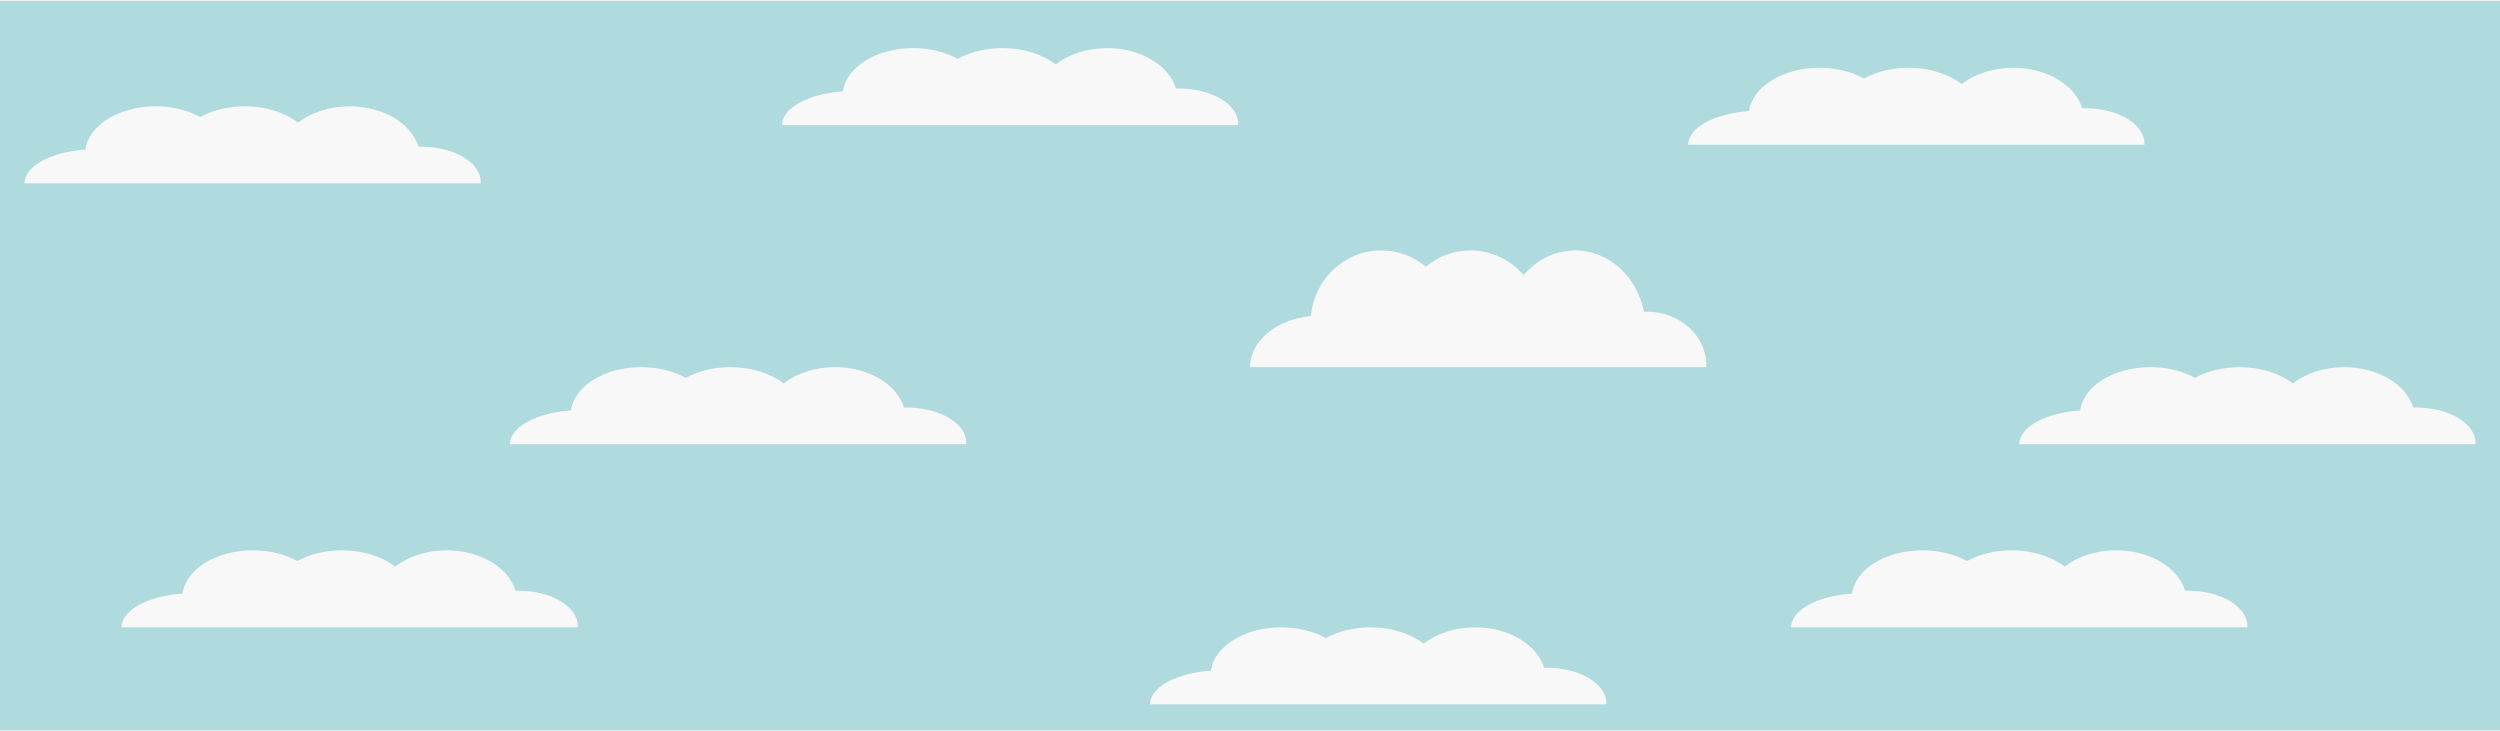
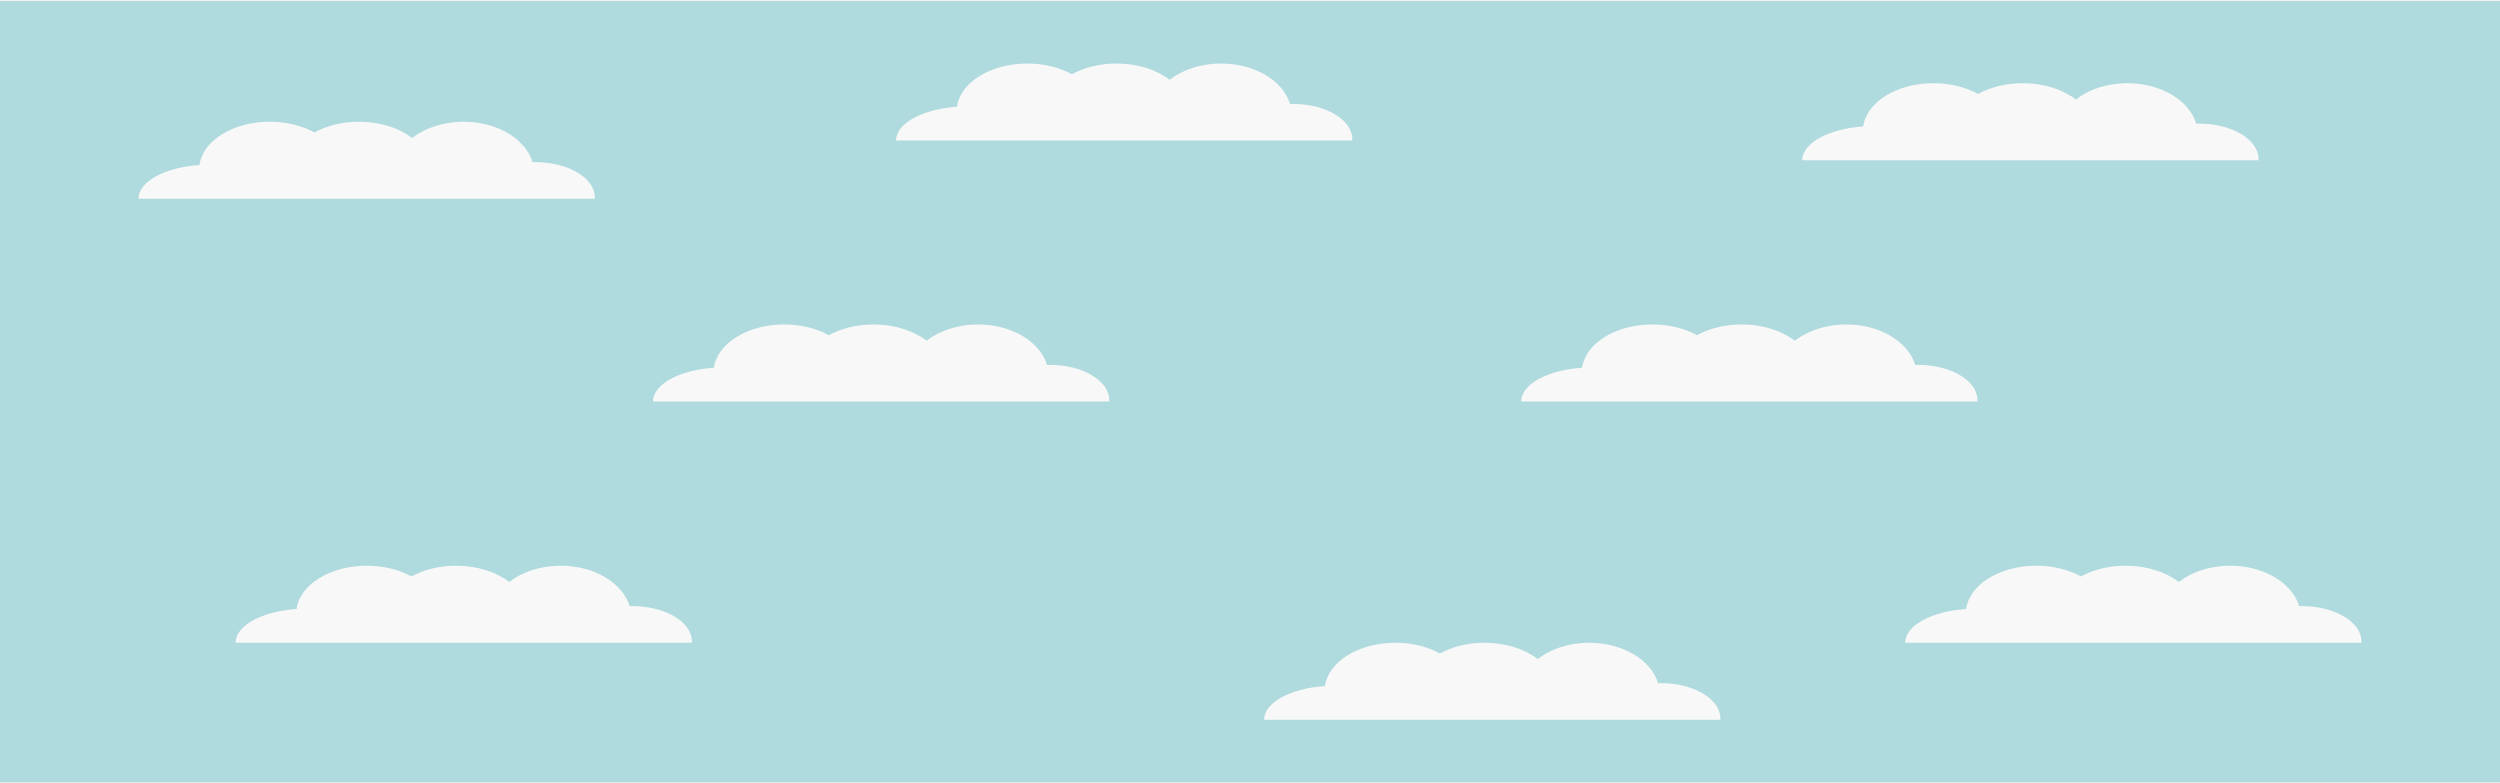
- <svg xmlns="http://www.w3.org/2000/svg" width="2400" height="701" viewBox="0 0 2400 701" fill="none">
+ <svg xmlns="http://www.w3.org/2000/svg" width="2400" height="751" viewBox="0 0 2400 751" fill="none">
  <g clip-path="url(#clip0_131_2)">
-     <rect width="2400" height="700" transform="translate(0 0.979492)" fill="#AFDADE" />
-     <path fill-rule="evenodd" clip-rule="evenodd" d="M1638 352.452H1200C1200 352.452 1200 352.452 1200 352.452C1200 327.385 1225.46 306.666 1258.49 303.366C1261.65 268.054 1290.65 240.396 1325.96 240.396C1342.22 240.396 1357.14 246.258 1368.82 256.032C1380.49 246.258 1395.41 240.396 1411.67 240.396C1432.01 240.396 1450.25 249.566 1462.67 264.087C1475.03 249.505 1492.59 240.396 1512.08 240.396C1544.47 240.396 1571.56 265.575 1578.24 299.226C1579.13 299.19 1580.01 299.171 1580.9 299.171C1612.46 299.171 1638.04 322.19 1638.04 350.584C1638.04 351.21 1638.03 351.832 1638 352.452Z" fill="#F8F8F8" />
-     <path fill-rule="evenodd" clip-rule="evenodd" d="M1188.71 120.137H750.706C750.706 103.593 776.162 89.919 809.201 87.74C812.353 64.435 841.356 46.181 876.668 46.181C892.927 46.181 907.847 50.051 919.523 56.501C931.199 50.051 946.12 46.181 962.378 46.181C982.712 46.181 1000.95 52.233 1013.37 61.817C1025.73 52.193 1043.3 46.181 1062.78 46.181C1095.18 46.181 1122.26 62.799 1128.95 85.008C1129.83 84.984 1130.72 84.972 1131.61 84.972C1163.16 84.972 1188.74 100.164 1188.74 118.904C1188.74 119.316 1188.73 119.727 1188.71 120.137Z" fill="#F8F8F8" />
-     <path fill-rule="evenodd" clip-rule="evenodd" d="M554.688 602.248H116.687C116.687 585.704 142.143 572.03 175.181 569.852C178.333 546.547 207.336 528.292 242.649 528.292C258.907 528.292 273.828 532.162 285.504 538.612C297.18 532.162 312.101 528.292 328.359 528.292C348.692 528.292 366.934 534.345 379.352 543.929C391.712 534.304 409.277 528.292 428.762 528.292C461.159 528.292 488.245 544.911 494.931 567.12C495.813 567.096 496.7 567.083 497.591 567.083C529.145 567.083 554.725 582.275 554.725 601.015C554.725 601.428 554.712 601.839 554.688 602.248Z" fill="#F8F8F8" />
-     <path fill-rule="evenodd" clip-rule="evenodd" d="M2157.46 602.248H1719.46C1719.46 585.704 1744.91 572.03 1777.95 569.852C1781.11 546.547 1810.11 528.292 1845.42 528.292C1861.68 528.292 1876.6 532.162 1888.28 538.612C1899.95 532.162 1914.87 528.292 1931.13 528.292C1951.46 528.292 1969.71 534.345 1982.12 543.929C1994.48 534.304 2012.05 528.292 2031.53 528.292C2063.93 528.292 2091.02 544.911 2097.7 567.12C2098.59 567.096 2099.47 567.083 2100.36 567.083C2131.92 567.083 2157.5 582.275 2157.5 601.015C2157.5 601.428 2157.48 601.839 2157.46 602.248Z" fill="#F8F8F8" />
-     <path fill-rule="evenodd" clip-rule="evenodd" d="M927.597 426.408H489.596C489.596 409.864 515.052 396.19 548.091 394.011C551.242 370.706 580.245 352.452 615.558 352.452C631.816 352.452 646.737 356.322 658.413 362.772C670.089 356.322 685.01 352.452 701.268 352.452C721.601 352.452 739.843 358.504 752.261 368.088C764.621 358.464 782.186 352.452 801.671 352.452C834.068 352.452 861.154 369.07 867.84 391.279C868.722 391.255 869.609 391.243 870.5 391.243C902.054 391.243 927.634 406.435 927.634 425.175C927.634 425.587 927.621 425.998 927.597 426.408Z" fill="#F8F8F8" />
-     <path fill-rule="evenodd" clip-rule="evenodd" d="M2376.48 426.408H1938.48C1938.48 409.864 1963.93 396.19 1996.97 394.011C2000.12 370.706 2029.13 352.452 2064.44 352.452C2080.7 352.452 2095.62 356.322 2107.29 362.772C2118.97 356.322 2133.89 352.452 2150.15 352.452C2170.48 352.452 2188.72 358.504 2201.14 368.088C2213.5 358.464 2231.07 352.452 2250.55 352.452C2282.95 352.452 2310.04 369.07 2316.72 391.279C2317.6 391.255 2318.49 391.243 2319.38 391.243C2350.94 391.243 2376.51 406.435 2376.51 425.175C2376.51 425.587 2376.5 425.998 2376.48 426.408Z" fill="#F8F8F8" />
-     <path fill-rule="evenodd" clip-rule="evenodd" d="M461.486 176.017H23.485C23.485 159.473 48.941 145.799 81.98 143.621C85.132 120.316 114.135 102.061 149.448 102.061C165.706 102.061 180.627 105.931 192.303 112.381C203.979 105.931 218.899 102.061 235.158 102.061C255.491 102.061 273.732 108.114 286.151 117.697C298.511 108.073 316.075 102.061 335.561 102.061C367.958 102.061 395.044 118.68 401.73 140.888C402.612 140.864 403.498 140.852 404.39 140.852C435.944 140.852 461.523 156.044 461.523 174.784C461.523 175.197 461.511 175.608 461.486 176.017Z" fill="#F8F8F8" />
-     <path fill-rule="evenodd" clip-rule="evenodd" d="M2058.65 139.039H1620.64C1620.64 122.495 1646.1 108.821 1679.14 106.643C1682.29 83.338 1711.29 65.084 1746.61 65.084C1762.87 65.084 1777.79 68.953 1789.46 75.403C1801.14 68.953 1816.06 65.084 1832.32 65.084C1852.65 65.084 1870.89 71.136 1883.31 80.72C1895.67 71.095 1913.23 65.084 1932.72 65.084C1965.12 65.084 1992.2 81.702 1998.89 103.911C1999.77 103.887 2000.66 103.874 2001.55 103.874C2033.1 103.874 2058.68 119.066 2058.68 137.806C2058.68 138.219 2058.67 138.63 2058.65 139.039Z" fill="#F8F8F8" />
-     <path fill-rule="evenodd" clip-rule="evenodd" d="M1542.02 676.204H1104.02C1104.02 659.66 1129.48 645.986 1162.52 643.807C1165.67 620.502 1194.67 602.248 1229.99 602.248C1246.24 602.248 1261.16 606.117 1272.84 612.568C1284.52 606.117 1299.44 602.248 1315.7 602.248C1336.03 602.248 1354.27 608.3 1366.69 617.884C1379.05 608.26 1396.61 602.248 1416.1 602.248C1448.5 602.248 1475.58 618.866 1482.27 641.075C1483.15 641.051 1484.04 641.039 1484.93 641.039C1516.48 641.039 1542.06 656.231 1542.06 674.971C1542.06 675.383 1542.05 675.794 1542.02 676.204Z" fill="#F8F8F8" />
+     <rect width="2400" height="750" transform="translate(0 0.979492)" fill="#AFDADE" />
+     <path fill-rule="evenodd" clip-rule="evenodd" d="M1298.22 134.924H860.215C860.215 118.38 885.671 104.706 918.71 102.528C921.861 79.223 950.864 60.968 986.177 60.968C1002.44 60.968 1017.36 64.838 1029.03 71.288C1040.71 64.838 1055.63 60.968 1071.89 60.968C1092.22 60.968 1110.46 67.02 1122.88 76.604C1135.24 66.98 1152.8 60.968 1172.29 60.968C1204.69 60.968 1231.77 77.587 1238.46 99.795C1239.34 99.771 1240.23 99.759 1241.12 99.759C1272.67 99.759 1298.25 114.951 1298.25 133.691C1298.25 134.104 1298.24 134.515 1298.22 134.924Z" fill="#F8F8F8" />
+     <path fill-rule="evenodd" clip-rule="evenodd" d="M664.196 617.035H226.195C226.195 600.491 251.651 586.817 284.69 584.639C287.842 561.334 316.845 543.08 352.158 543.08C368.416 543.08 383.337 546.949 395.013 553.399C406.689 546.949 421.609 543.08 437.868 543.08C458.201 543.08 476.442 549.132 488.861 558.716C501.221 549.091 518.785 543.08 538.271 543.08C570.668 543.08 597.754 559.698 604.44 581.907C605.322 581.883 606.208 581.87 607.1 581.87C638.654 581.87 664.233 597.062 664.233 615.802C664.233 616.215 664.221 616.626 664.196 617.035Z" fill="#F8F8F8" />
+     <path fill-rule="evenodd" clip-rule="evenodd" d="M2266.97 617.035H1828.97C1828.97 600.491 1854.42 586.817 1887.46 584.639C1890.61 561.334 1919.62 543.08 1954.93 543.08C1971.19 543.08 1986.11 546.949 1997.79 553.399C2009.46 546.949 2024.38 543.08 2040.64 543.08C2060.97 543.08 2079.21 549.132 2091.63 558.716C2103.99 549.091 2121.56 543.08 2141.04 543.08C2173.44 543.08 2200.53 559.698 2207.21 581.907C2208.09 581.883 2208.98 581.87 2209.87 581.87C2241.43 581.87 2267.01 597.062 2267.01 615.802C2267.01 616.215 2266.99 616.626 2266.97 617.035Z" fill="#F8F8F8" />
+     <path fill-rule="evenodd" clip-rule="evenodd" d="M1064.89 385.431H626.894C626.894 368.887 652.35 355.213 685.388 353.034C688.54 329.729 717.543 311.475 752.856 311.475C769.114 311.475 784.035 315.345 795.711 321.795C807.387 315.345 822.308 311.475 838.566 311.475C858.899 311.475 877.141 317.527 889.559 327.111C901.919 317.487 919.484 311.475 938.969 311.475C971.366 311.475 998.452 328.093 1005.14 350.302C1006.02 350.278 1006.91 350.266 1007.8 350.266C1039.35 350.266 1064.93 365.458 1064.93 384.198C1064.93 384.61 1064.92 385.021 1064.89 385.431Z" fill="#F8F8F8" />
+     <path fill-rule="evenodd" clip-rule="evenodd" d="M1898.34 385.431H1460.34C1460.34 368.887 1485.8 355.213 1518.84 353.034C1521.99 329.729 1550.99 311.475 1586.3 311.475C1602.56 311.475 1617.48 315.345 1629.16 321.795C1640.83 315.345 1655.75 311.475 1672.01 311.475C1692.35 311.475 1710.59 317.527 1723.01 327.111C1735.37 317.487 1752.93 311.475 1772.42 311.475C1804.81 311.475 1831.9 328.093 1838.59 350.302C1839.47 350.278 1840.35 350.266 1841.25 350.266C1872.8 350.266 1898.38 365.458 1898.38 384.198C1898.38 384.61 1898.37 385.021 1898.34 385.431Z" fill="#F8F8F8" />
+     <path fill-rule="evenodd" clip-rule="evenodd" d="M570.995 190.804H132.994C132.994 174.26 158.45 160.586 191.489 158.408C194.641 135.103 223.644 116.848 258.957 116.848C275.215 116.848 290.135 120.718 301.812 127.168C313.488 120.718 328.408 116.848 344.667 116.848C365 116.848 383.241 122.901 395.66 132.485C408.02 122.86 425.584 116.848 445.07 116.848C477.467 116.848 504.553 133.467 511.239 155.675C512.12 155.651 513.007 155.639 513.899 155.639C545.453 155.639 571.032 170.831 571.032 189.571C571.032 189.984 571.02 190.395 570.995 190.804Z" fill="#F8F8F8" />
+     <path fill-rule="evenodd" clip-rule="evenodd" d="M2168.15 153.826H1730.15C1730.15 137.282 1755.61 123.608 1788.65 121.43C1791.8 98.125 1820.8 79.871 1856.12 79.871C1872.37 79.871 1887.29 83.74 1898.97 90.19C1910.65 83.74 1925.57 79.871 1941.83 79.871C1962.16 79.871 1980.4 85.923 1992.82 95.507C2005.18 85.882 2022.74 79.871 2042.23 79.871C2074.63 79.871 2101.71 96.489 2108.4 118.698C2109.28 118.674 2110.17 118.662 2111.06 118.662C2142.61 118.662 2168.19 133.853 2168.19 152.593C2168.19 153.006 2168.18 153.417 2168.15 153.826Z" fill="#F8F8F8" />
+     <path fill-rule="evenodd" clip-rule="evenodd" d="M1651.53 690.991H1213.53C1213.53 674.447 1238.99 660.773 1272.03 658.594C1275.18 635.289 1304.18 617.035 1339.49 617.035C1355.75 617.035 1370.67 620.905 1382.35 627.355C1394.03 620.905 1408.95 617.035 1425.2 617.035C1445.54 617.035 1463.78 623.087 1476.2 632.671C1488.56 623.047 1506.12 617.035 1525.61 617.035C1558 617.035 1585.09 633.653 1591.78 655.862C1592.66 655.838 1593.55 655.826 1594.44 655.826C1625.99 655.826 1651.57 671.018 1651.57 689.758C1651.57 690.17 1651.56 690.581 1651.53 690.991Z" fill="#F8F8F8" />
  </g>
  <defs>
    <clipPath id="clip0_131_2">
-       <rect width="2400" height="700" fill="white" transform="translate(0 0.979492)" />
+       <rect width="2400" height="750" fill="white" transform="translate(0 0.979492)" />
    </clipPath>
  </defs>
</svg>
